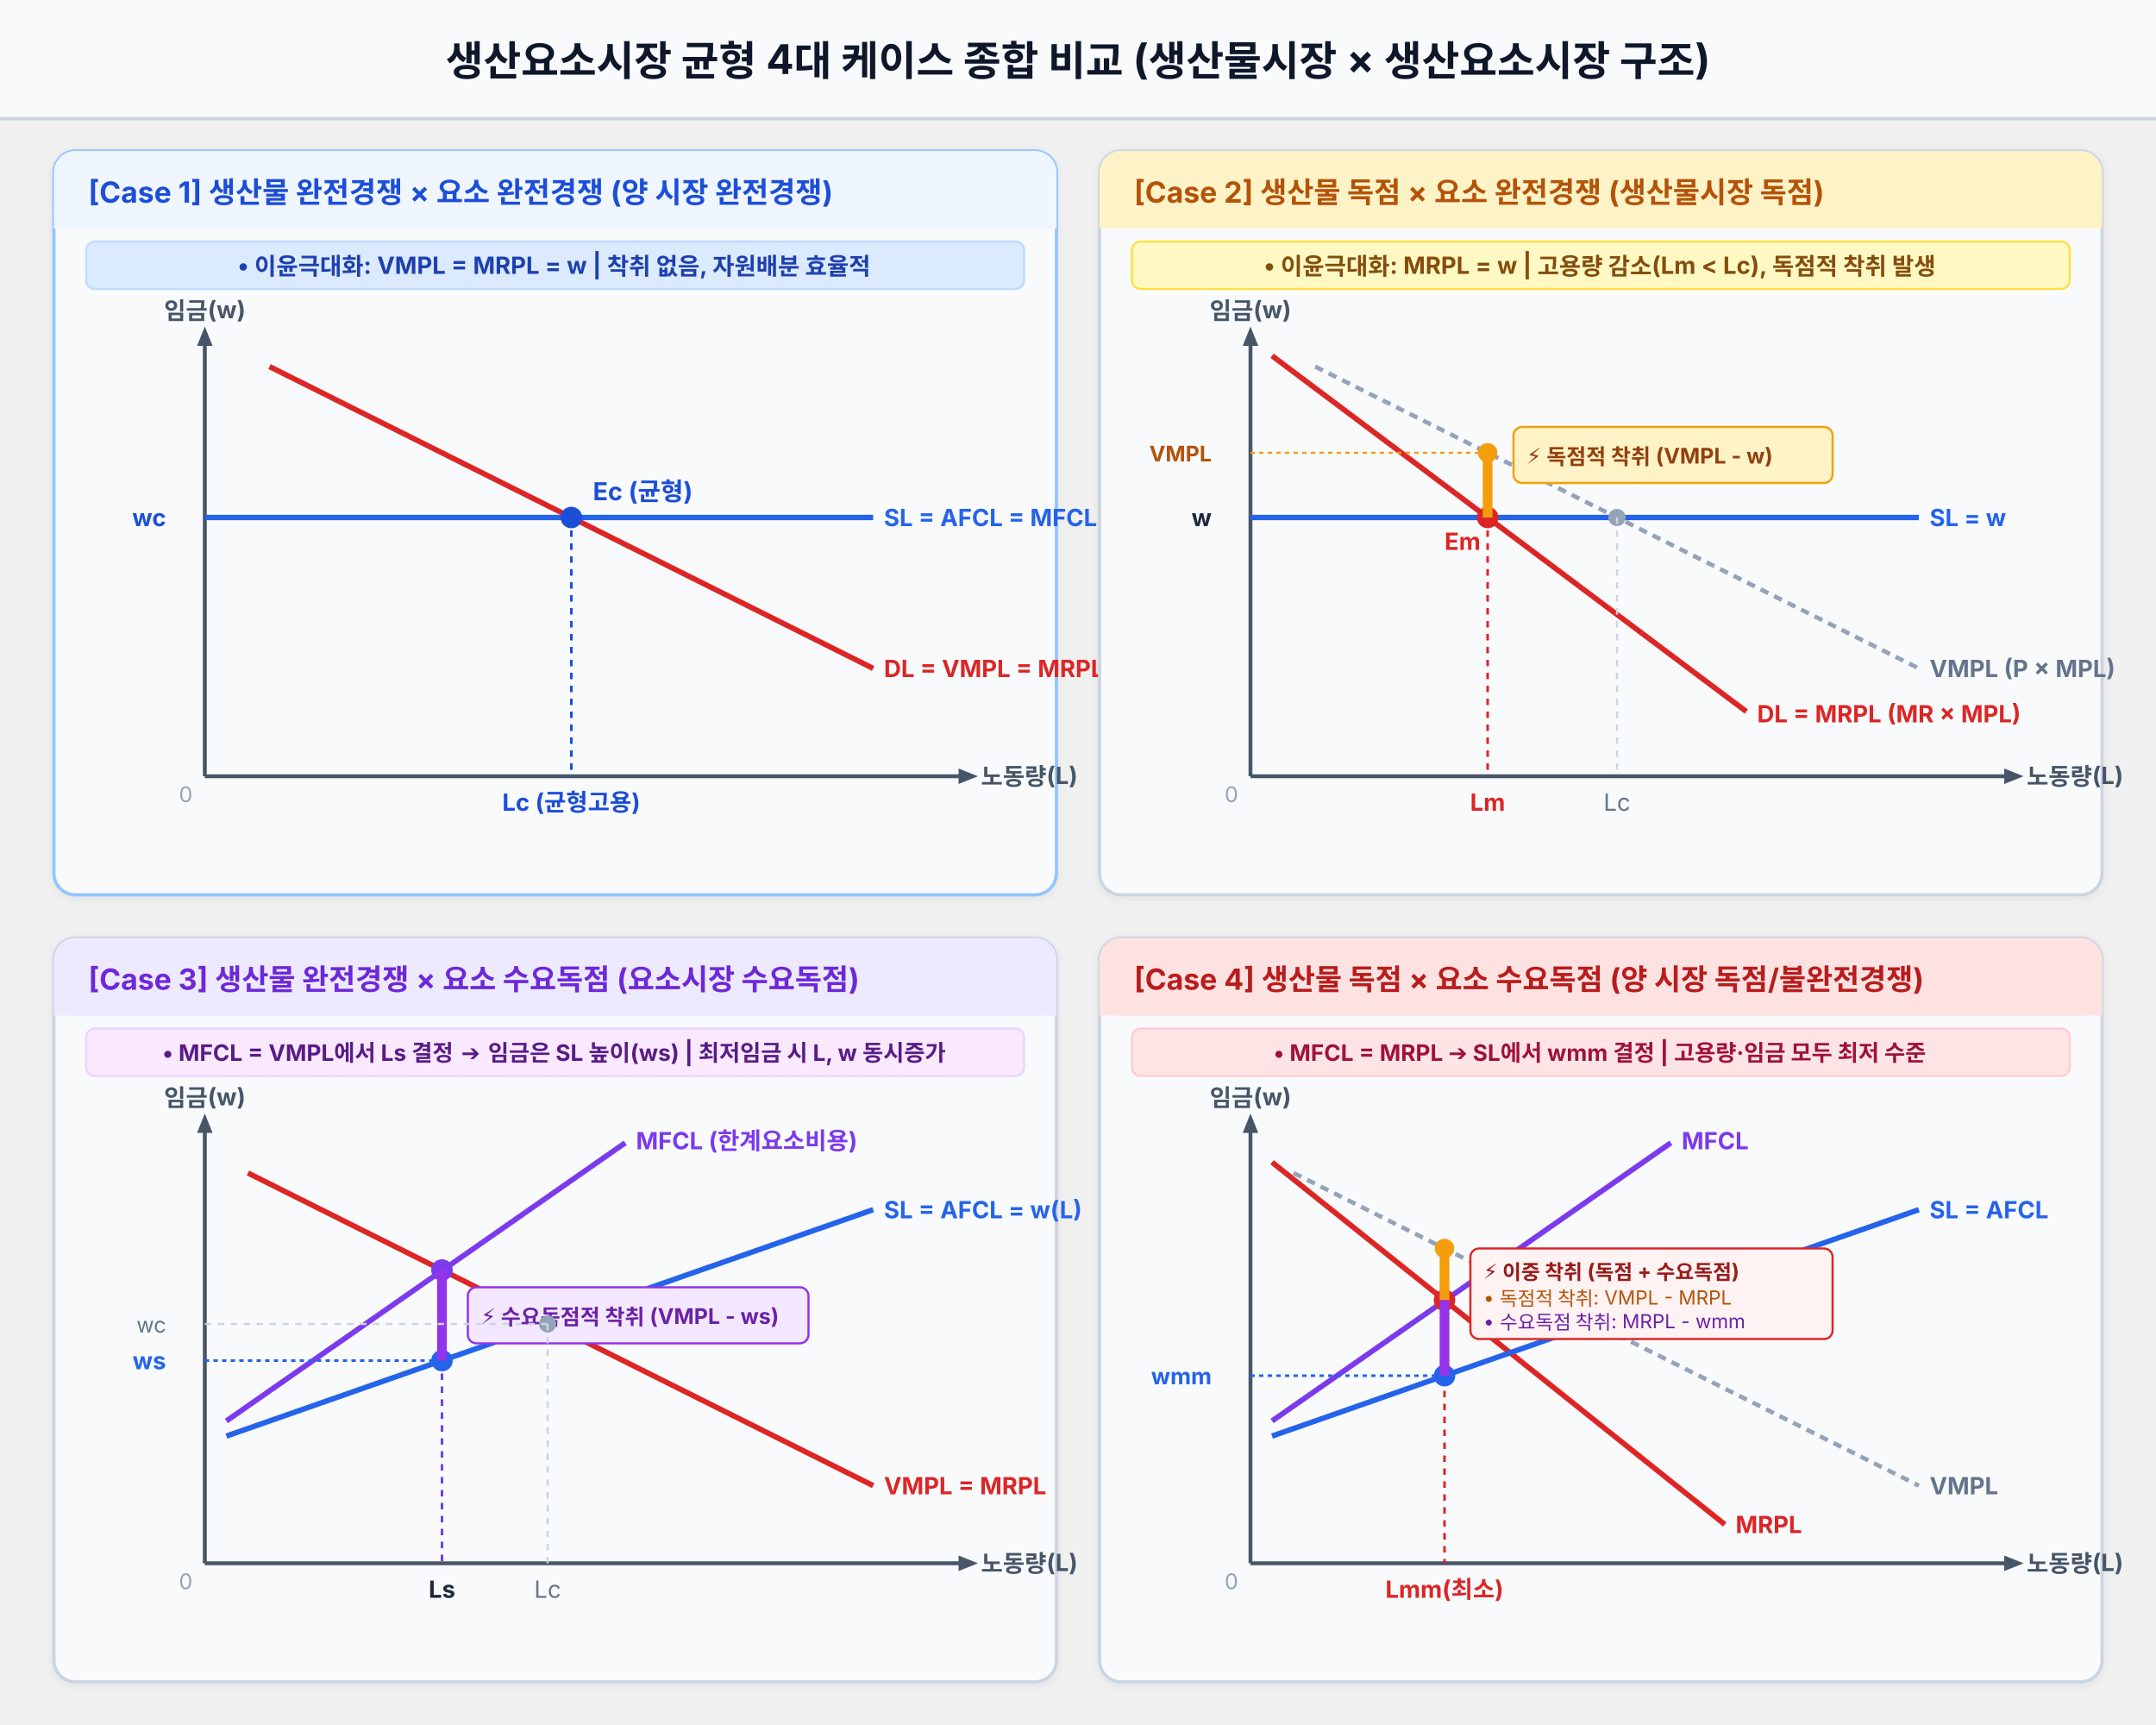
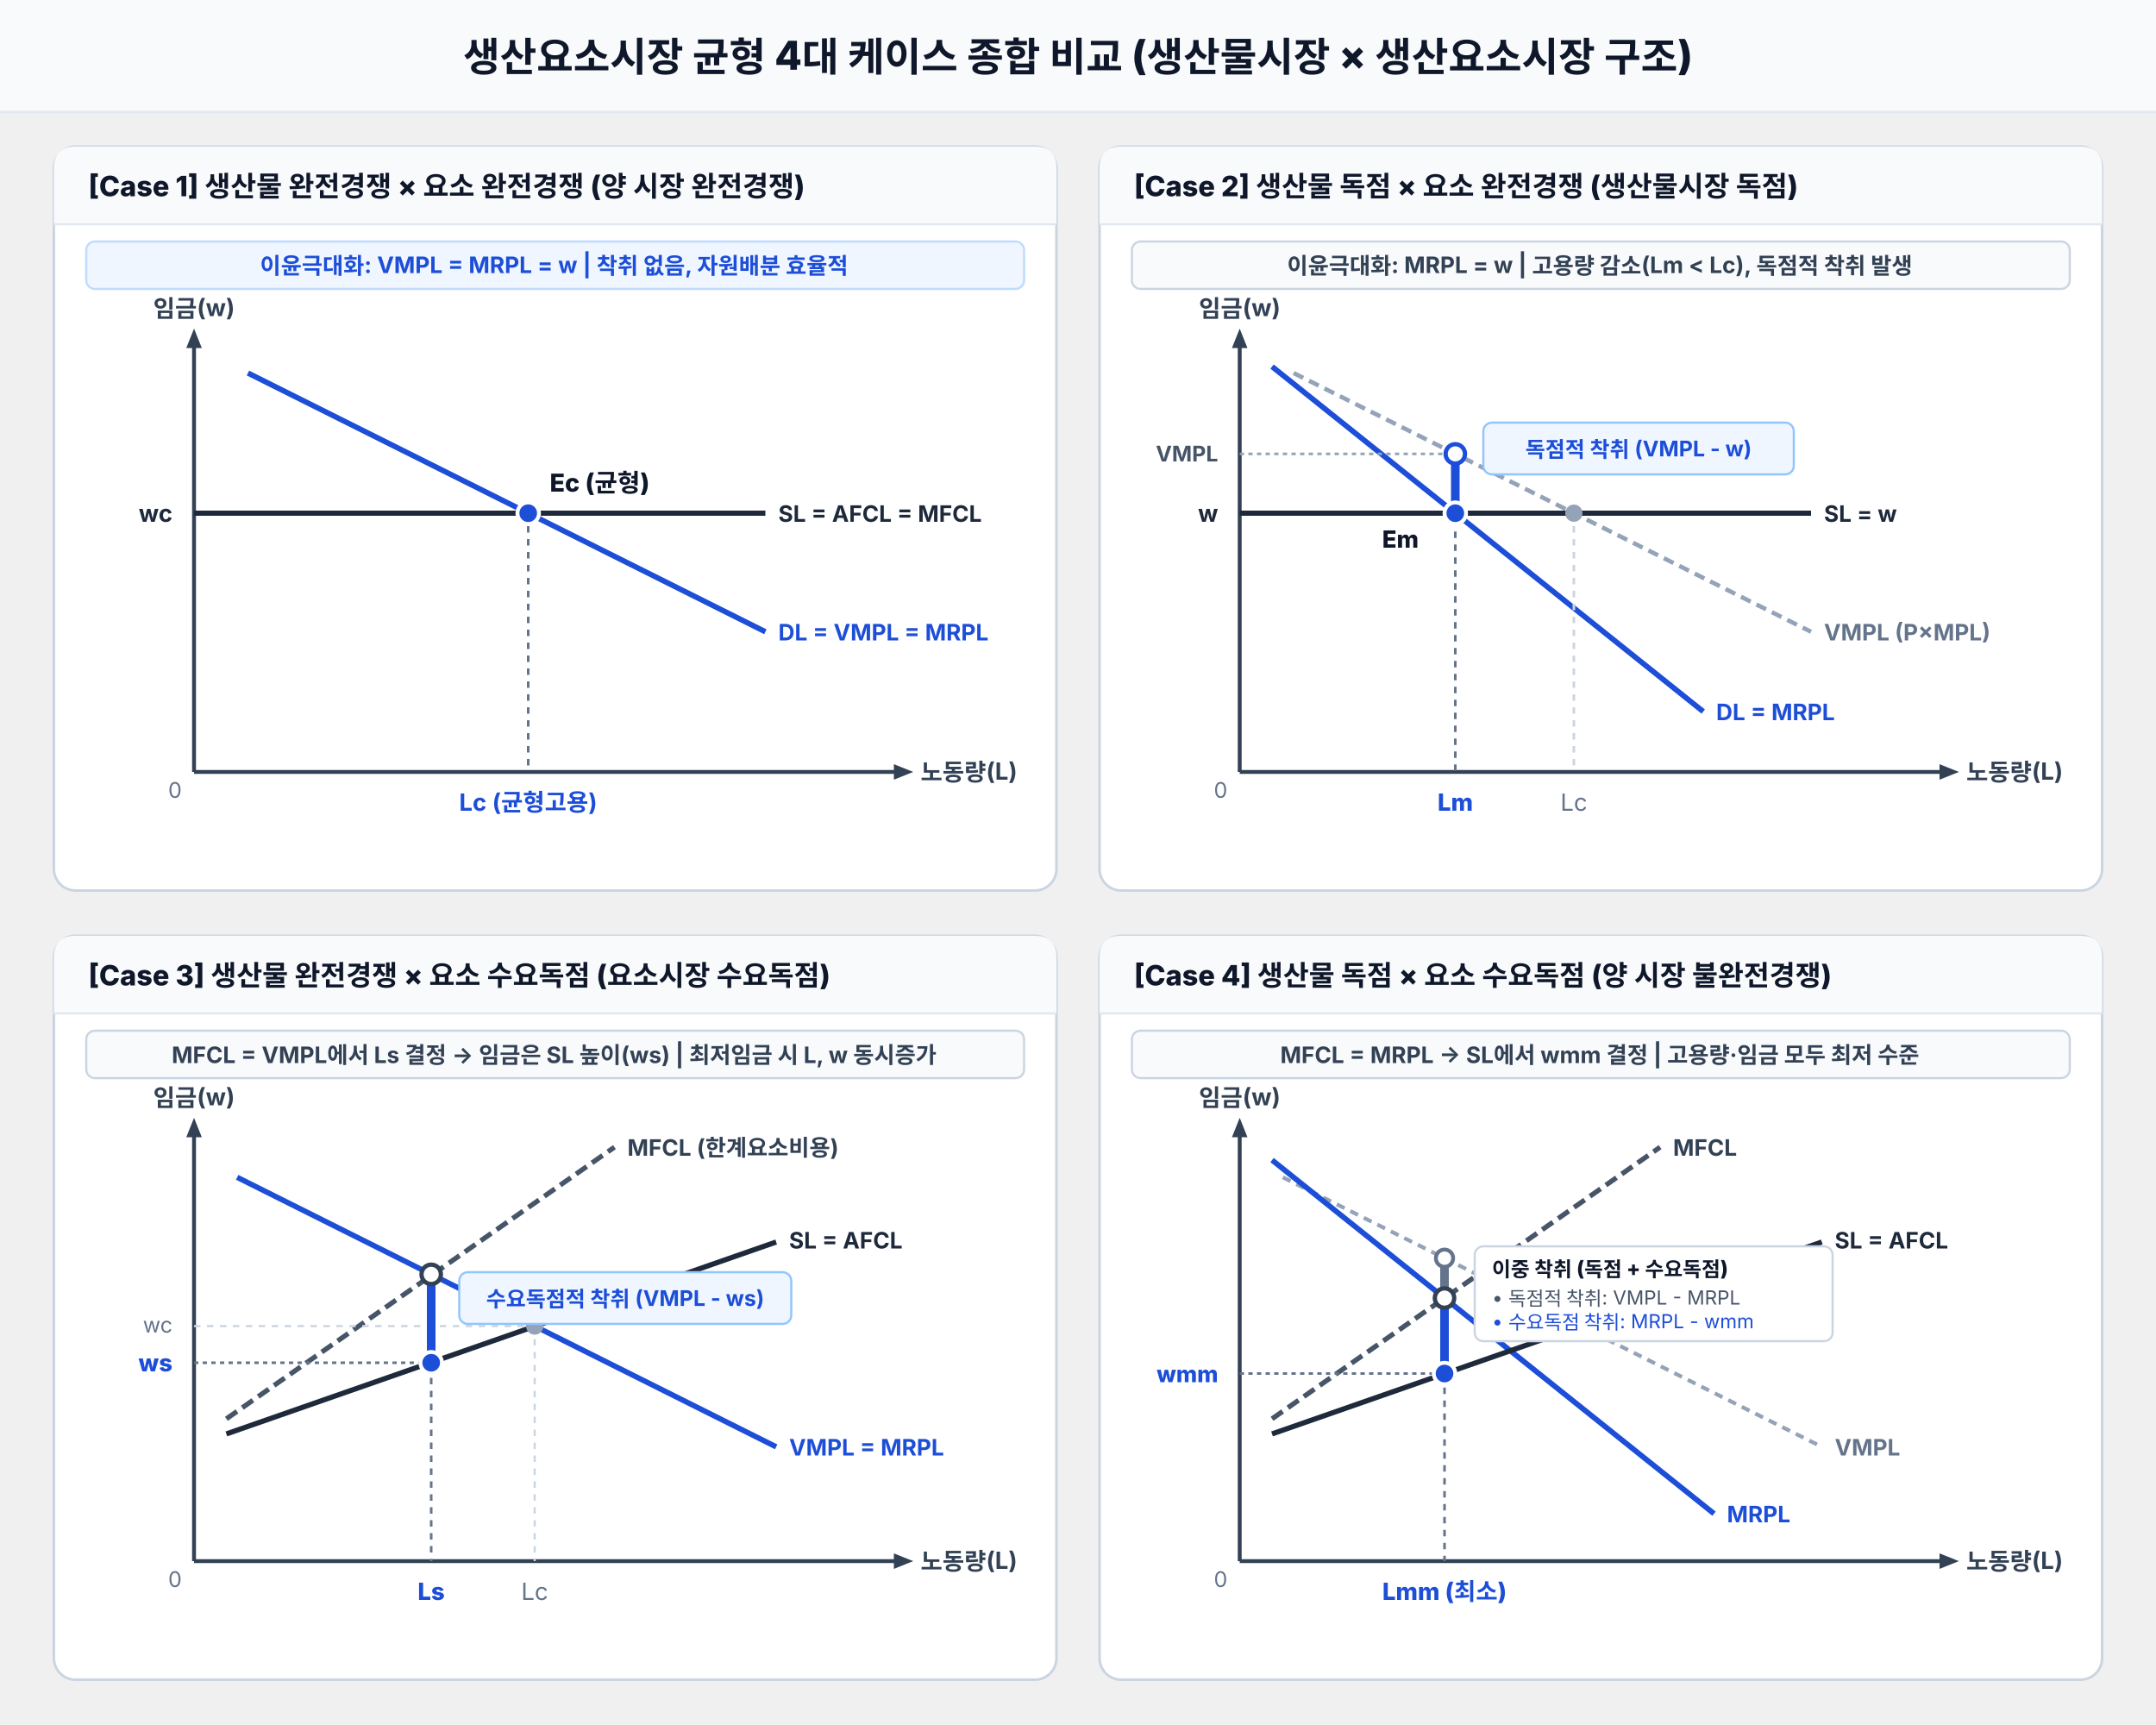
<svg xmlns="http://www.w3.org/2000/svg" viewBox="0 0 1000 800" width="100%" height="100%" style="background:#ffffff; font-family:'Pretendard', -apple-system, BlinkMacSystemFont, sans-serif;">
-   <rect x="0" y="0" width="1000" height="55" fill="#f8fafc" />
-   <text x="500" y="35" font-size="19" font-weight="bold" text-anchor="middle" fill="#0f172a">생산요소시장 균형 4대 케이스 종합 비교 (생산물시장 × 생산요소시장 구조)</text>
-   <line x1="0" y1="55" x2="1000" y2="55" stroke="#cbd5e1" stroke-width="1.5" />
  <defs>
    <marker id="arr" viewBox="0 0 10 10" refX="6" refY="5" markerWidth="5" markerHeight="5" orient="auto-start-reverse">
-       <path d="M 0 1 L 10 5 L 0 9 z" fill="#475569" />
+       <path d="M 0 1 L 10 5 L 0 9 z" fill="#334155" />
    </marker>
-     <filter id="shadow" x="-3%" y="-3%" width="106%" height="106%">
-       <feDropShadow dx="0" dy="1" stdDeviation="2" flood-opacity="0.06" />
-     </filter>
  </defs>
-   <g transform="translate(25, 70)">
-     <rect x="0" y="0" width="465" height="345" rx="10" fill="#f8fafc" stroke="#93c5fd" stroke-width="1.5" filter="url(#shadow)" />
-     <rect x="0" y="0" width="465" height="36" rx="10" fill="#eff6ff" />
-     <path d="M 0 26 L 0 36 L 465 36 L 465 26 Z" fill="#eff6ff" />
-     <text x="16" y="24" font-size="13.5" font-weight="bold" fill="#1d4ed8">[Case 1] 생산물 완전경쟁 × 요소 완전경쟁 (양 시장 완전경쟁)</text>
-     <rect x="15" y="42" width="435" height="22" rx="4" fill="#dbeafe" stroke="#bfdbfe" stroke-width="1" />
-     <text x="232" y="57" font-size="11" font-weight="bold" text-anchor="middle" fill="#1e40af">• 이윤극대화: VMPL = MRPL = w | 착취 없음, 자원배분 효율적</text>
-     <line x1="70" y1="290" x2="425" y2="290" stroke="#475569" stroke-width="1.8" marker-end="url(#arr)" />
-     <line x1="70" y1="290" x2="70" y2="85" stroke="#475569" stroke-width="1.8" marker-end="url(#arr)" />
-     <text x="430" y="294" font-size="11" font-weight="bold" fill="#475569">노동량(L)</text>
-     <text x="70" y="78" font-size="11" font-weight="bold" fill="#475569" text-anchor="middle">임금(w)</text>
-     <text x="58" y="302" font-size="10" fill="#94a3b8">0</text>
-     <line x1="100" y1="100" x2="380" y2="240" stroke="#dc2626" stroke-width="2.5" />
-     <text x="385" y="244" font-size="11" font-weight="bold" fill="#dc2626">DL = VMPL = MRPL</text>
-     <line x1="70" y1="170" x2="380" y2="170" stroke="#2563eb" stroke-width="2.5" />
-     <text x="385" y="174" font-size="11" font-weight="bold" fill="#2563eb">SL = AFCL = MFCL = wc</text>
-     <circle cx="240" cy="170" r="5" fill="#1d4ed8" />
-     <line x1="240" y1="170" x2="240" y2="290" stroke="#1d4ed8" stroke-dasharray="3,3" stroke-width="1.2" />
-     <text x="240" y="306" font-size="11" font-weight="bold" fill="#1d4ed8" text-anchor="middle">Lc (균형고용)</text>
-     <text x="52" y="174" font-size="11" font-weight="bold" fill="#1d4ed8" text-anchor="end">wc</text>
-     <text x="250" y="162" font-size="11.5" font-weight="bold" fill="#1d4ed8">Ec (균형)</text>
+   <rect x="0" y="0" width="1000" height="52" fill="#f8fafc" />
+   <text x="500" y="33" font-size="18.5" font-weight="800" text-anchor="middle" fill="#0f172a">생산요소시장 균형 4대 케이스 종합 비교 (생산물시장 × 생산요소시장 구조)</text>
+   <line x1="0" y1="52" x2="1000" y2="52" stroke="#e2e8f0" stroke-width="1.2" />
+   <g transform="translate(25, 68)">
+     <rect x="0" y="0" width="465" height="345" rx="10" fill="#ffffff" stroke="#cbd5e1" stroke-width="1.2" />
+     <path d="M 0 10 Q 0 0 10 0 L 455 0 Q 465 0 465 10 L 465 36 L 0 36 Z" fill="#f8fafc" />
+     <line x1="0" y1="36" x2="465" y2="36" stroke="#e2e8f0" stroke-width="1" />
+     <text x="16" y="23" font-size="13" font-weight="800" fill="#0f172a">[Case 1] 생산물 완전경쟁 × 요소 완전경쟁 (양 시장 완전경쟁)</text>
+     <rect x="15" y="44" width="435" height="22" rx="4" fill="#eff6ff" stroke="#bfdbfe" stroke-width="1" />
+     <text x="232" y="59" font-size="10.5" font-weight="700" text-anchor="middle" fill="#1d4ed8">이윤극대화: VMPL = MRPL = w  |  착취 없음, 자원배분 효율적</text>
+     <line x1="65" y1="290" x2="395" y2="290" stroke="#334155" stroke-width="1.8" marker-end="url(#arr)" />
+     <line x1="65" y1="290" x2="65" y2="88" stroke="#334155" stroke-width="1.8" marker-end="url(#arr)" />
+     <text x="402" y="294" font-size="11" font-weight="700" fill="#334155">노동량(L)</text>
+     <text x="65" y="79" font-size="11" font-weight="700" fill="#334155" text-anchor="middle">임금(w)</text>
+     <text x="53" y="302" font-size="10" fill="#64748b">0</text>
+     <line x1="90" y1="105" x2="330" y2="225" stroke="#1d4ed8" stroke-width="2.5" />
+     <text x="336" y="229" font-size="10.5" font-weight="700" fill="#1d4ed8">DL = VMPL = MRPL</text>
+     <line x1="65" y1="170" x2="330" y2="170" stroke="#1e293b" stroke-width="2.4" />
+     <text x="336" y="174" font-size="10.5" font-weight="700" fill="#1e293b">SL = AFCL = MFCL</text>
+     <line x1="220" y1="170" x2="220" y2="290" stroke="#64748b" stroke-dasharray="3,3" stroke-width="1.2" />
+     <circle cx="220" cy="170" r="5" fill="#1d4ed8" stroke="#ffffff" stroke-width="1.8" />
+     <text x="220" y="308" font-size="11" font-weight="700" fill="#1d4ed8" text-anchor="middle">Lc (균형고용)</text>
+     <text x="55" y="174" font-size="11" font-weight="700" fill="#1e293b" text-anchor="end">wc</text>
+     <text x="230" y="160" font-size="11.5" font-weight="800" fill="#0f172a">Ec (균형)</text>
  </g>
-   <g transform="translate(510, 70)">
-     <rect x="0" y="0" width="465" height="345" rx="10" fill="#f8fafc" stroke="#cbd5e1" stroke-width="1.5" filter="url(#shadow)" />
-     <rect x="0" y="0" width="465" height="36" rx="10" fill="#fef3c7" />
-     <path d="M 0 26 L 0 36 L 465 36 L 465 26 Z" fill="#fef3c7" />
-     <text x="16" y="24" font-size="13.5" font-weight="bold" fill="#b45309">[Case 2] 생산물 독점 × 요소 완전경쟁 (생산물시장 독점)</text>
-     <rect x="15" y="42" width="435" height="22" rx="4" fill="#fef9c3" stroke="#fde047" stroke-width="1" />
-     <text x="232" y="57" font-size="11" font-weight="bold" text-anchor="middle" fill="#854d0e">• 이윤극대화: MRPL = w | 고용량 감소(Lm &lt; Lc), 독점적 착취 발생</text>
-     <line x1="70" y1="290" x2="425" y2="290" stroke="#475569" stroke-width="1.8" marker-end="url(#arr)" />
-     <line x1="70" y1="290" x2="70" y2="85" stroke="#475569" stroke-width="1.8" marker-end="url(#arr)" />
-     <text x="430" y="294" font-size="11" font-weight="bold" fill="#475569">노동량(L)</text>
-     <text x="70" y="78" font-size="11" font-weight="bold" fill="#475569" text-anchor="middle">임금(w)</text>
-     <text x="58" y="302" font-size="10" fill="#94a3b8">0</text>
-     <line x1="100" y1="100" x2="380" y2="240" stroke="#94a3b8" stroke-width="2" stroke-dasharray="4,3" />
-     <text x="385" y="244" font-size="11" font-weight="bold" fill="#64748b">VMPL (P × MPL)</text>
-     <line x1="80" y1="95" x2="300" y2="260" stroke="#dc2626" stroke-width="2.5" />
-     <text x="305" y="265" font-size="11" font-weight="bold" fill="#dc2626">DL = MRPL (MR × MPL)</text>
-     <line x1="70" y1="170" x2="380" y2="170" stroke="#2563eb" stroke-width="2.5" />
-     <text x="385" y="174" font-size="11" font-weight="bold" fill="#2563eb">SL = w</text>
-     <circle cx="180" cy="170" r="5" fill="#dc2626" />
-     <line x1="180" y1="170" x2="180" y2="290" stroke="#dc2626" stroke-dasharray="3,3" stroke-width="1.2" />
-     <text x="180" y="306" font-size="11" font-weight="bold" fill="#dc2626" text-anchor="middle">Lm</text>
-     <text x="52" y="174" font-size="11" font-weight="bold" fill="#1e293b" text-anchor="end">w</text>
-     <text x="160" y="185" font-size="11" font-weight="bold" fill="#dc2626">Em</text>
-     <circle cx="180" cy="140" r="4.5" fill="#f59e0b" />
-     <line x1="70" y1="140" x2="180" y2="140" stroke="#f59e0b" stroke-dasharray="2,2" stroke-width="1" />
-     <text x="52" y="144" font-size="10" font-weight="bold" fill="#b45309" text-anchor="end">VMPL</text>
-     <line x1="180" y1="140" x2="180" y2="170" stroke="#f59e0b" stroke-width="4.5" />
-     <rect x="192" y="128" width="148" height="26" rx="4" fill="#fef3c7" stroke="#f59e0b" stroke-width="1" />
-     <text x="198" y="145" font-size="10" font-weight="bold" fill="#92400e">⚡ 독점적 착취 (VMPL - w)</text>
-     <circle cx="240" cy="170" r="4" fill="#94a3b8" />
-     <line x1="240" y1="170" x2="240" y2="290" stroke="#cbd5e1" stroke-dasharray="3,3" />
-     <text x="240" y="306" font-size="11" fill="#64748b" text-anchor="middle">Lc</text>
+   <g transform="translate(510, 68)">
+     <rect x="0" y="0" width="465" height="345" rx="10" fill="#ffffff" stroke="#cbd5e1" stroke-width="1.2" />
+     <path d="M 0 10 Q 0 0 10 0 L 455 0 Q 465 0 465 10 L 465 36 L 0 36 Z" fill="#f8fafc" />
+     <line x1="0" y1="36" x2="465" y2="36" stroke="#e2e8f0" stroke-width="1" />
+     <text x="16" y="23" font-size="13" font-weight="800" fill="#0f172a">[Case 2] 생산물 독점 × 요소 완전경쟁 (생산물시장 독점)</text>
+     <rect x="15" y="44" width="435" height="22" rx="4" fill="#f8fafc" stroke="#cbd5e1" stroke-width="1" />
+     <text x="232" y="59" font-size="10.5" font-weight="700" text-anchor="middle" fill="#334155">이윤극대화: MRPL = w  |  고용량 감소(Lm &lt; Lc), 독점적 착취 발생</text>
+     <line x1="65" y1="290" x2="395" y2="290" stroke="#334155" stroke-width="1.8" marker-end="url(#arr)" />
+     <line x1="65" y1="290" x2="65" y2="88" stroke="#334155" stroke-width="1.8" marker-end="url(#arr)" />
+     <text x="402" y="294" font-size="11" font-weight="700" fill="#334155">노동량(L)</text>
+     <text x="65" y="79" font-size="11" font-weight="700" fill="#334155" text-anchor="middle">임금(w)</text>
+     <text x="53" y="302" font-size="10" fill="#64748b">0</text>
+     <line x1="90" y1="105" x2="330" y2="225" stroke="#94a3b8" stroke-width="2" stroke-dasharray="5,3" />
+     <text x="336" y="229" font-size="10.5" font-weight="700" fill="#64748b">VMPL (P×MPL)</text>
+     <line x1="80" y1="102" x2="280" y2="262" stroke="#1d4ed8" stroke-width="2.5" />
+     <text x="286" y="266" font-size="10.5" font-weight="700" fill="#1d4ed8">DL = MRPL</text>
+     <line x1="65" y1="170" x2="330" y2="170" stroke="#1e293b" stroke-width="2.4" />
+     <text x="336" y="174" font-size="10.5" font-weight="700" fill="#1e293b">SL = w</text>
+     <line x1="220" y1="170" x2="220" y2="290" stroke="#cbd5e1" stroke-dasharray="3,3" stroke-width="1.2" />
+     <circle cx="220" cy="170" r="4" fill="#94a3b8" />
+     <text x="220" y="308" font-size="11" fill="#64748b" text-anchor="middle">Lc</text>
+     <line x1="165" y1="142.5" x2="165" y2="290" stroke="#64748b" stroke-dasharray="3,3" stroke-width="1.2" />
+     <line x1="65" y1="142.5" x2="165" y2="142.5" stroke="#94a3b8" stroke-dasharray="2,2" stroke-width="1.2" />
+     <line x1="165" y1="142.5" x2="165" y2="170" stroke="#1d4ed8" stroke-width="4" />
+     <circle cx="165" cy="142.5" r="4.5" fill="#ffffff" stroke="#1d4ed8" stroke-width="2" />
+     <circle cx="165" cy="170" r="5" fill="#1d4ed8" stroke="#ffffff" stroke-width="1.8" />
+     <text x="165" y="308" font-size="11" font-weight="800" fill="#1d4ed8" text-anchor="middle">Lm</text>
+     <text x="55" y="174" font-size="11" font-weight="700" fill="#1e293b" text-anchor="end">w</text>
+     <text x="55" y="146" font-size="10" font-weight="700" fill="#475569" text-anchor="end">VMPL</text>
+     <text x="148" y="186" font-size="11" font-weight="800" fill="#0f172a" text-anchor="end">Em</text>
+     <rect x="178" y="128" width="144" height="24" rx="4" fill="#eff6ff" stroke="#93c5fd" stroke-width="1" />
+     <text x="250" y="144" font-size="10" font-weight="700" fill="#1d4ed8" text-anchor="middle">독점적 착취 (VMPL - w)</text>
  </g>
-   <g transform="translate(25, 435)">
-     <rect x="0" y="0" width="465" height="345" rx="10" fill="#f8fafc" stroke="#cbd5e1" stroke-width="1.5" filter="url(#shadow)" />
-     <rect x="0" y="0" width="465" height="36" rx="10" fill="#ede9fe" />
-     <path d="M 0 26 L 0 36 L 465 36 L 465 26 Z" fill="#ede9fe" />
-     <text x="16" y="24" font-size="13.5" font-weight="bold" fill="#6d28d9">[Case 3] 생산물 완전경쟁 × 요소 수요독점 (요소시장 수요독점)</text>
-     <rect x="15" y="42" width="435" height="22" rx="4" fill="#fae8ff" stroke="#e9d5ff" stroke-width="1" />
-     <text x="232" y="57" font-size="10.5" font-weight="bold" text-anchor="middle" fill="#581c87">• MFCL = VMPL에서 Ls 결정 ➔ 임금은 SL 높이(ws) | 최저임금 시 L, w 동시증가</text>
-     <line x1="70" y1="290" x2="425" y2="290" stroke="#475569" stroke-width="1.8" marker-end="url(#arr)" />
-     <line x1="70" y1="290" x2="70" y2="85" stroke="#475569" stroke-width="1.8" marker-end="url(#arr)" />
-     <text x="430" y="294" font-size="11" font-weight="bold" fill="#475569">노동량(L)</text>
-     <text x="70" y="78" font-size="11" font-weight="bold" fill="#475569" text-anchor="middle">임금(w)</text>
-     <text x="58" y="302" font-size="10" fill="#94a3b8">0</text>
-     <line x1="90" y1="109" x2="380" y2="254" stroke="#dc2626" stroke-width="2.5" />
-     <text x="385" y="258" font-size="11" font-weight="bold" fill="#dc2626">VMPL = MRPL</text>
-     <line x1="80" y1="231" x2="380" y2="126" stroke="#2563eb" stroke-width="2.5" />
-     <text x="385" y="130" font-size="11" font-weight="bold" fill="#2563eb">SL = AFCL = w(L)</text>
-     <line x1="80" y1="224" x2="265" y2="95" stroke="#7c3aed" stroke-width="2.5" />
-     <text x="270" y="98" font-size="11" font-weight="bold" fill="#7c3aed">MFCL (한계요소비용)</text>
-     <circle cx="180" cy="154" r="5" fill="#7c3aed" />
-     <line x1="180" y1="154" x2="180" y2="290" stroke="#7c3aed" stroke-dasharray="3,3" stroke-width="1.2" />
-     <text x="180" y="306" font-size="11" font-weight="bold" fill="#1e293b" text-anchor="middle">Ls</text>
-     <circle cx="180" cy="196" r="5" fill="#2563eb" />
-     <line x1="70" y1="196" x2="180" y2="196" stroke="#2563eb" stroke-dasharray="2,2" stroke-width="1.2" />
-     <text x="52" y="200" font-size="11" font-weight="bold" fill="#2563eb" text-anchor="end">ws</text>
-     <line x1="180" y1="154" x2="180" y2="196" stroke="#9333ea" stroke-width="4.5" />
-     <rect x="192" y="162" width="158" height="26" rx="4" fill="#f3e8ff" stroke="#9333ea" stroke-width="1" />
-     <text x="198" y="179" font-size="10" font-weight="bold" fill="#6b21a8">⚡ 수요독점적 착취 (VMPL - ws)</text>
-     <circle cx="229" cy="179" r="4" fill="#94a3b8" />
-     <line x1="229" y1="179" x2="229" y2="290" stroke="#cbd5e1" stroke-dasharray="3,3" />
-     <line x1="70" y1="179" x2="229" y2="179" stroke="#cbd5e1" stroke-dasharray="3,3" />
-     <text x="229" y="306" font-size="11" fill="#64748b" text-anchor="middle">Lc</text>
-     <text x="52" y="183" font-size="10" fill="#64748b" text-anchor="end">wc</text>
+   <g transform="translate(25, 434)">
+     <rect x="0" y="0" width="465" height="345" rx="10" fill="#ffffff" stroke="#cbd5e1" stroke-width="1.2" />
+     <path d="M 0 10 Q 0 0 10 0 L 455 0 Q 465 0 465 10 L 465 36 L 0 36 Z" fill="#f8fafc" />
+     <line x1="0" y1="36" x2="465" y2="36" stroke="#e2e8f0" stroke-width="1" />
+     <text x="16" y="23" font-size="13" font-weight="800" fill="#0f172a">[Case 3] 생산물 완전경쟁 × 요소 수요독점 (요소시장 수요독점)</text>
+     <rect x="15" y="44" width="435" height="22" rx="4" fill="#f8fafc" stroke="#cbd5e1" stroke-width="1" />
+     <text x="232" y="59" font-size="10.5" font-weight="700" text-anchor="middle" fill="#334155">MFCL = VMPL에서 Ls 결정 → 임금은 SL 높이(ws)  |  최저임금 시 L, w 동시증가</text>
+     <line x1="65" y1="290" x2="395" y2="290" stroke="#334155" stroke-width="1.8" marker-end="url(#arr)" />
+     <line x1="65" y1="290" x2="65" y2="88" stroke="#334155" stroke-width="1.8" marker-end="url(#arr)" />
+     <text x="402" y="294" font-size="11" font-weight="700" fill="#334155">노동량(L)</text>
+     <text x="65" y="79" font-size="11" font-weight="700" fill="#334155" text-anchor="middle">임금(w)</text>
+     <text x="53" y="302" font-size="10" fill="#64748b">0</text>
+     <line x1="85" y1="112" x2="335" y2="237" stroke="#1d4ed8" stroke-width="2.5" />
+     <text x="341" y="241" font-size="10.5" font-weight="700" fill="#1d4ed8">VMPL = MRPL</text>
+     <line x1="80" y1="231" x2="335" y2="142" stroke="#1e293b" stroke-width="2.4" />
+     <text x="341" y="145" font-size="10.5" font-weight="700" fill="#1e293b">SL = AFCL</text>
+     <line x1="80" y1="224" x2="260" y2="98" stroke="#475569" stroke-width="2.3" stroke-dasharray="6,3" />
+     <text x="266" y="102" font-size="10.5" font-weight="700" fill="#334155">MFCL (한계요소비용)</text>
+     <line x1="223" y1="181" x2="223" y2="290" stroke="#cbd5e1" stroke-dasharray="3,3" />
+     <line x1="65" y1="181" x2="223" y2="181" stroke="#cbd5e1" stroke-dasharray="3,3" />
+     <circle cx="223" cy="181" r="4" fill="#94a3b8" />
+     <text x="223" y="308" font-size="11" fill="#64748b" text-anchor="middle">Lc</text>
+     <text x="55" y="184" font-size="10" fill="#64748b" text-anchor="end">wc</text>
+     <line x1="175" y1="157" x2="175" y2="290" stroke="#64748b" stroke-dasharray="3,3" stroke-width="1.2" />
+     <line x1="65" y1="198" x2="175" y2="198" stroke="#64748b" stroke-dasharray="2,2" stroke-width="1.2" />
+     <line x1="175" y1="157" x2="175" y2="198" stroke="#1d4ed8" stroke-width="4" />
+     <circle cx="175" cy="157" r="4.5" fill="#ffffff" stroke="#334155" stroke-width="2" />
+     <circle cx="175" cy="198" r="5" fill="#1d4ed8" stroke="#ffffff" stroke-width="1.8" />
+     <text x="175" y="308" font-size="11" font-weight="800" fill="#1d4ed8" text-anchor="middle">Ls</text>
+     <text x="55" y="202" font-size="11" font-weight="800" fill="#1d4ed8" text-anchor="end">ws</text>
+     <rect x="188" y="156" width="154" height="24" rx="4" fill="#eff6ff" stroke="#93c5fd" stroke-width="1" />
+     <text x="265" y="172" font-size="10" font-weight="700" fill="#1d4ed8" text-anchor="middle">수요독점적 착취 (VMPL - ws)</text>
  </g>
-   <g transform="translate(510, 435)">
-     <rect x="0" y="0" width="465" height="345" rx="10" fill="#f8fafc" stroke="#cbd5e1" stroke-width="1.5" filter="url(#shadow)" />
-     <rect x="0" y="0" width="465" height="36" rx="10" fill="#fee2e2" />
-     <path d="M 0 26 L 0 36 L 465 36 L 465 26 Z" fill="#fee2e2" />
-     <text x="16" y="24" font-size="13.5" font-weight="bold" fill="#b91c1c">[Case 4] 생산물 독점 × 요소 수요독점 (양 시장 독점/불완전경쟁)</text>
-     <rect x="15" y="42" width="435" height="22" rx="4" fill="#ffe4e6" stroke="#fecdd3" stroke-width="1" />
-     <text x="232" y="57" font-size="10.5" font-weight="bold" text-anchor="middle" fill="#9f1239">• MFCL = MRPL ➔ SL에서 wmm 결정 | 고용량·임금 모두 최저 수준</text>
-     <line x1="70" y1="290" x2="425" y2="290" stroke="#475569" stroke-width="1.8" marker-end="url(#arr)" />
-     <line x1="70" y1="290" x2="70" y2="85" stroke="#475569" stroke-width="1.8" marker-end="url(#arr)" />
-     <text x="430" y="294" font-size="11" font-weight="bold" fill="#475569">노동량(L)</text>
-     <text x="70" y="78" font-size="11" font-weight="bold" fill="#475569" text-anchor="middle">임금(w)</text>
-     <text x="58" y="302" font-size="10" fill="#94a3b8">0</text>
-     <line x1="90" y1="109" x2="380" y2="254" stroke="#94a3b8" stroke-width="2" stroke-dasharray="4,3" />
-     <text x="385" y="258" font-size="11" font-weight="bold" fill="#64748b">VMPL</text>
-     <line x1="80" y1="104" x2="290" y2="272" stroke="#dc2626" stroke-width="2.5" />
-     <text x="295" y="276" font-size="11" font-weight="bold" fill="#dc2626">MRPL</text>
-     <line x1="80" y1="231" x2="380" y2="126" stroke="#2563eb" stroke-width="2.5" />
-     <text x="385" y="130" font-size="11" font-weight="bold" fill="#2563eb">SL = AFCL</text>
-     <line x1="80" y1="224" x2="265" y2="95" stroke="#7c3aed" stroke-width="2.5" />
-     <text x="270" y="98" font-size="11" font-weight="bold" fill="#7c3aed">MFCL</text>
-     <circle cx="160" cy="168" r="5" fill="#dc2626" />
-     <line x1="160" y1="168" x2="160" y2="290" stroke="#dc2626" stroke-dasharray="3,3" stroke-width="1.2" />
-     <text x="160" y="306" font-size="11" font-weight="bold" fill="#dc2626" text-anchor="middle">Lmm(최소)</text>
-     <circle cx="160" cy="144" r="4.5" fill="#f59e0b" />
-     <circle cx="160" cy="203" r="5" fill="#2563eb" />
-     <line x1="70" y1="203" x2="160" y2="203" stroke="#2563eb" stroke-dasharray="2,2" stroke-width="1.2" />
-     <text x="52" y="207" font-size="10.5" font-weight="bold" fill="#2563eb" text-anchor="end">wmm</text>
-     <line x1="160" y1="144" x2="160" y2="168" stroke="#f59e0b" stroke-width="4.5" />
-     <line x1="160" y1="168" x2="160" y2="203" stroke="#9333ea" stroke-width="4.5" />
-     <rect x="172" y="144" width="168" height="42" rx="4" fill="#fef2f2" stroke="#dc2626" stroke-width="1" />
-     <text x="178" y="158" font-size="9.5" font-weight="bold" fill="#991b1b">⚡ 이중 착취 (독점 + 수요독점)</text>
-     <text x="178" y="170" font-size="9" fill="#b45309">• 독점적 착취: VMPL - MRPL</text>
-     <text x="178" y="181" font-size="9" fill="#6b21a8">• 수요독점 착취: MRPL - wmm</text>
+   <g transform="translate(510, 434)">
+     <rect x="0" y="0" width="465" height="345" rx="10" fill="#ffffff" stroke="#cbd5e1" stroke-width="1.2" />
+     <path d="M 0 10 Q 0 0 10 0 L 455 0 Q 465 0 465 10 L 465 36 L 0 36 Z" fill="#f8fafc" />
+     <line x1="0" y1="36" x2="465" y2="36" stroke="#e2e8f0" stroke-width="1" />
+     <text x="16" y="23" font-size="13" font-weight="800" fill="#0f172a">[Case 4] 생산물 독점 × 요소 수요독점 (양 시장 불완전경쟁)</text>
+     <rect x="15" y="44" width="435" height="22" rx="4" fill="#f8fafc" stroke="#cbd5e1" stroke-width="1" />
+     <text x="232" y="59" font-size="10.5" font-weight="700" text-anchor="middle" fill="#334155">MFCL = MRPL → SL에서 wmm 결정  |  고용량·임금 모두 최저 수준</text>
+     <line x1="65" y1="290" x2="395" y2="290" stroke="#334155" stroke-width="1.8" marker-end="url(#arr)" />
+     <line x1="65" y1="290" x2="65" y2="88" stroke="#334155" stroke-width="1.8" marker-end="url(#arr)" />
+     <text x="402" y="294" font-size="11" font-weight="700" fill="#334155">노동량(L)</text>
+     <text x="65" y="79" font-size="11" font-weight="700" fill="#334155" text-anchor="middle">임금(w)</text>
+     <text x="53" y="302" font-size="10" fill="#64748b">0</text>
+     <line x1="85" y1="112" x2="335" y2="237" stroke="#94a3b8" stroke-width="1.8" stroke-dasharray="4,3" />
+     <text x="341" y="241" font-size="10.5" font-weight="700" fill="#64748b">VMPL</text>
+     <line x1="80" y1="104" x2="285" y2="268" stroke="#1d4ed8" stroke-width="2.5" />
+     <text x="291" y="272" font-size="10.5" font-weight="700" fill="#1d4ed8">MRPL</text>
+     <line x1="80" y1="231" x2="335" y2="142" stroke="#1e293b" stroke-width="2.4" />
+     <text x="341" y="145" font-size="10.5" font-weight="700" fill="#1e293b">SL = AFCL</text>
+     <line x1="80" y1="224" x2="260" y2="98" stroke="#475569" stroke-width="2.3" stroke-dasharray="6,3" />
+     <text x="266" y="102" font-size="10.5" font-weight="700" fill="#334155">MFCL</text>
+     <line x1="160" y1="149.5" x2="160" y2="290" stroke="#64748b" stroke-dasharray="3,3" stroke-width="1.2" />
+     <line x1="65" y1="203" x2="160" y2="203" stroke="#64748b" stroke-dasharray="2,2" stroke-width="1.2" />
+     <line x1="160" y1="149.5" x2="160" y2="168" stroke="#64748b" stroke-width="4" />
+     <line x1="160" y1="168" x2="160" y2="203" stroke="#1d4ed8" stroke-width="4" />
+     <circle cx="160" cy="149.5" r="4" fill="#ffffff" stroke="#64748b" stroke-width="1.8" />
+     <circle cx="160" cy="168" r="4.5" fill="#ffffff" stroke="#334155" stroke-width="2" />
+     <circle cx="160" cy="203" r="5" fill="#1d4ed8" stroke="#ffffff" stroke-width="1.8" />
+     <text x="160" y="308" font-size="11" font-weight="800" fill="#1d4ed8" text-anchor="middle">Lmm (최소)</text>
+     <text x="55" y="207" font-size="10.5" font-weight="800" fill="#1d4ed8" text-anchor="end">wmm</text>
+     <rect x="174" y="144" width="166" height="44" rx="4" fill="#ffffff" stroke="#cbd5e1" stroke-width="1" />
+     <text x="182" y="158" font-size="9.5" font-weight="800" fill="#0f172a">이중 착취 (독점 + 수요독점)</text>
+     <text x="182" y="171" font-size="9" fill="#475569">• 독점적 착취: VMPL - MRPL</text>
+     <text x="182" y="182" font-size="9" fill="#1d4ed8">• 수요독점 착취: MRPL - wmm</text>
  </g>
</svg>
